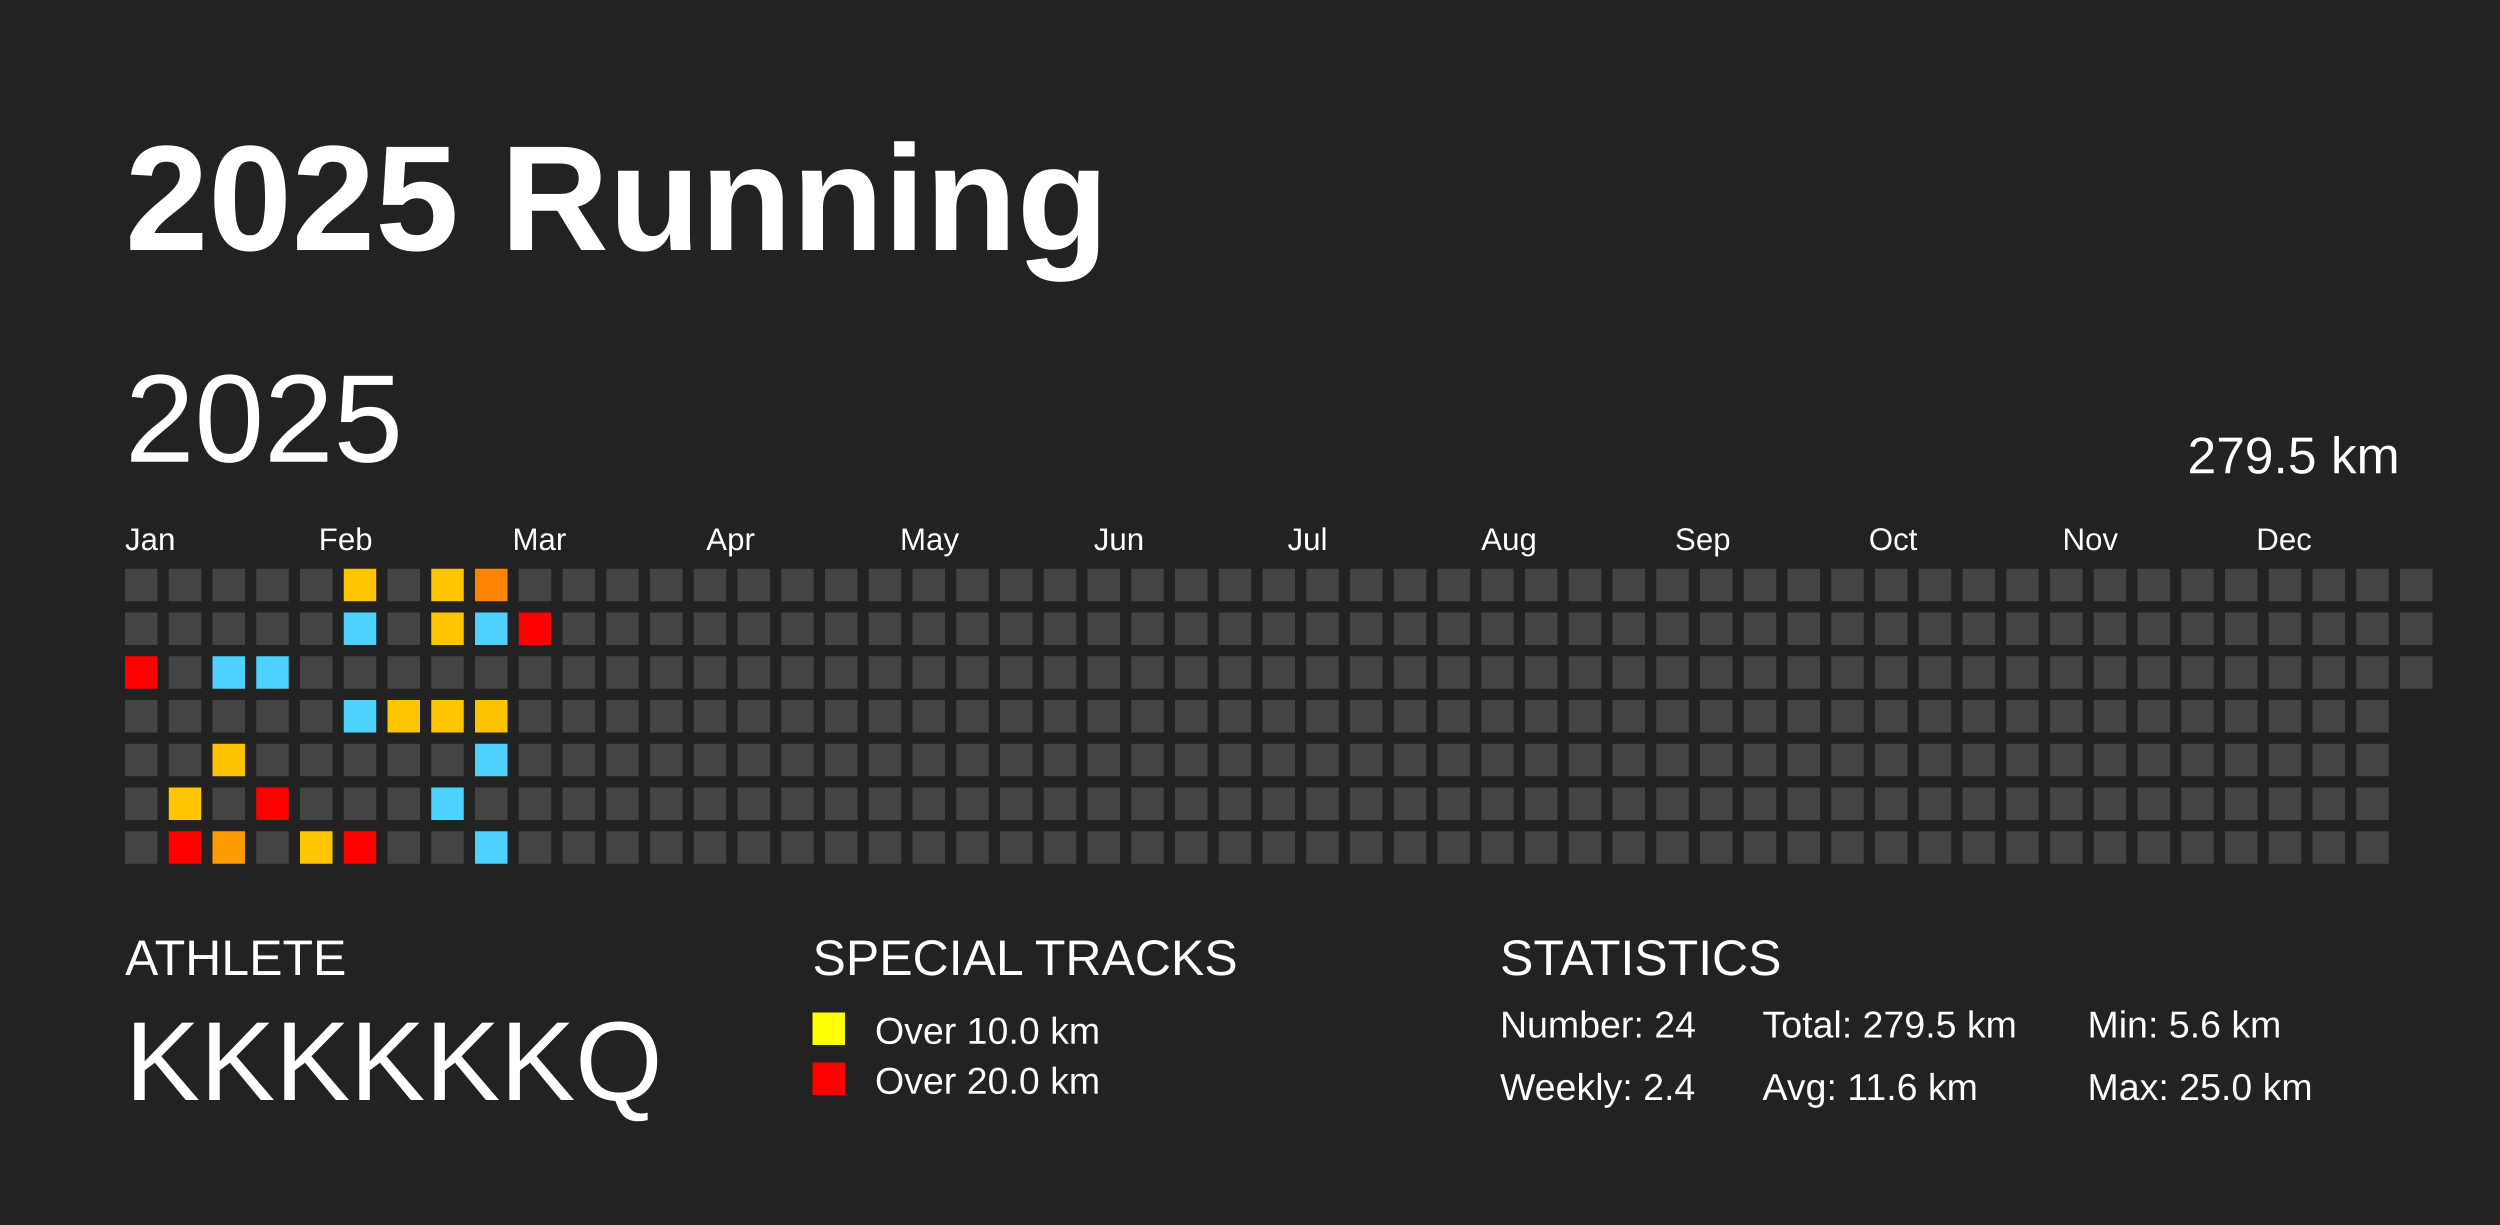
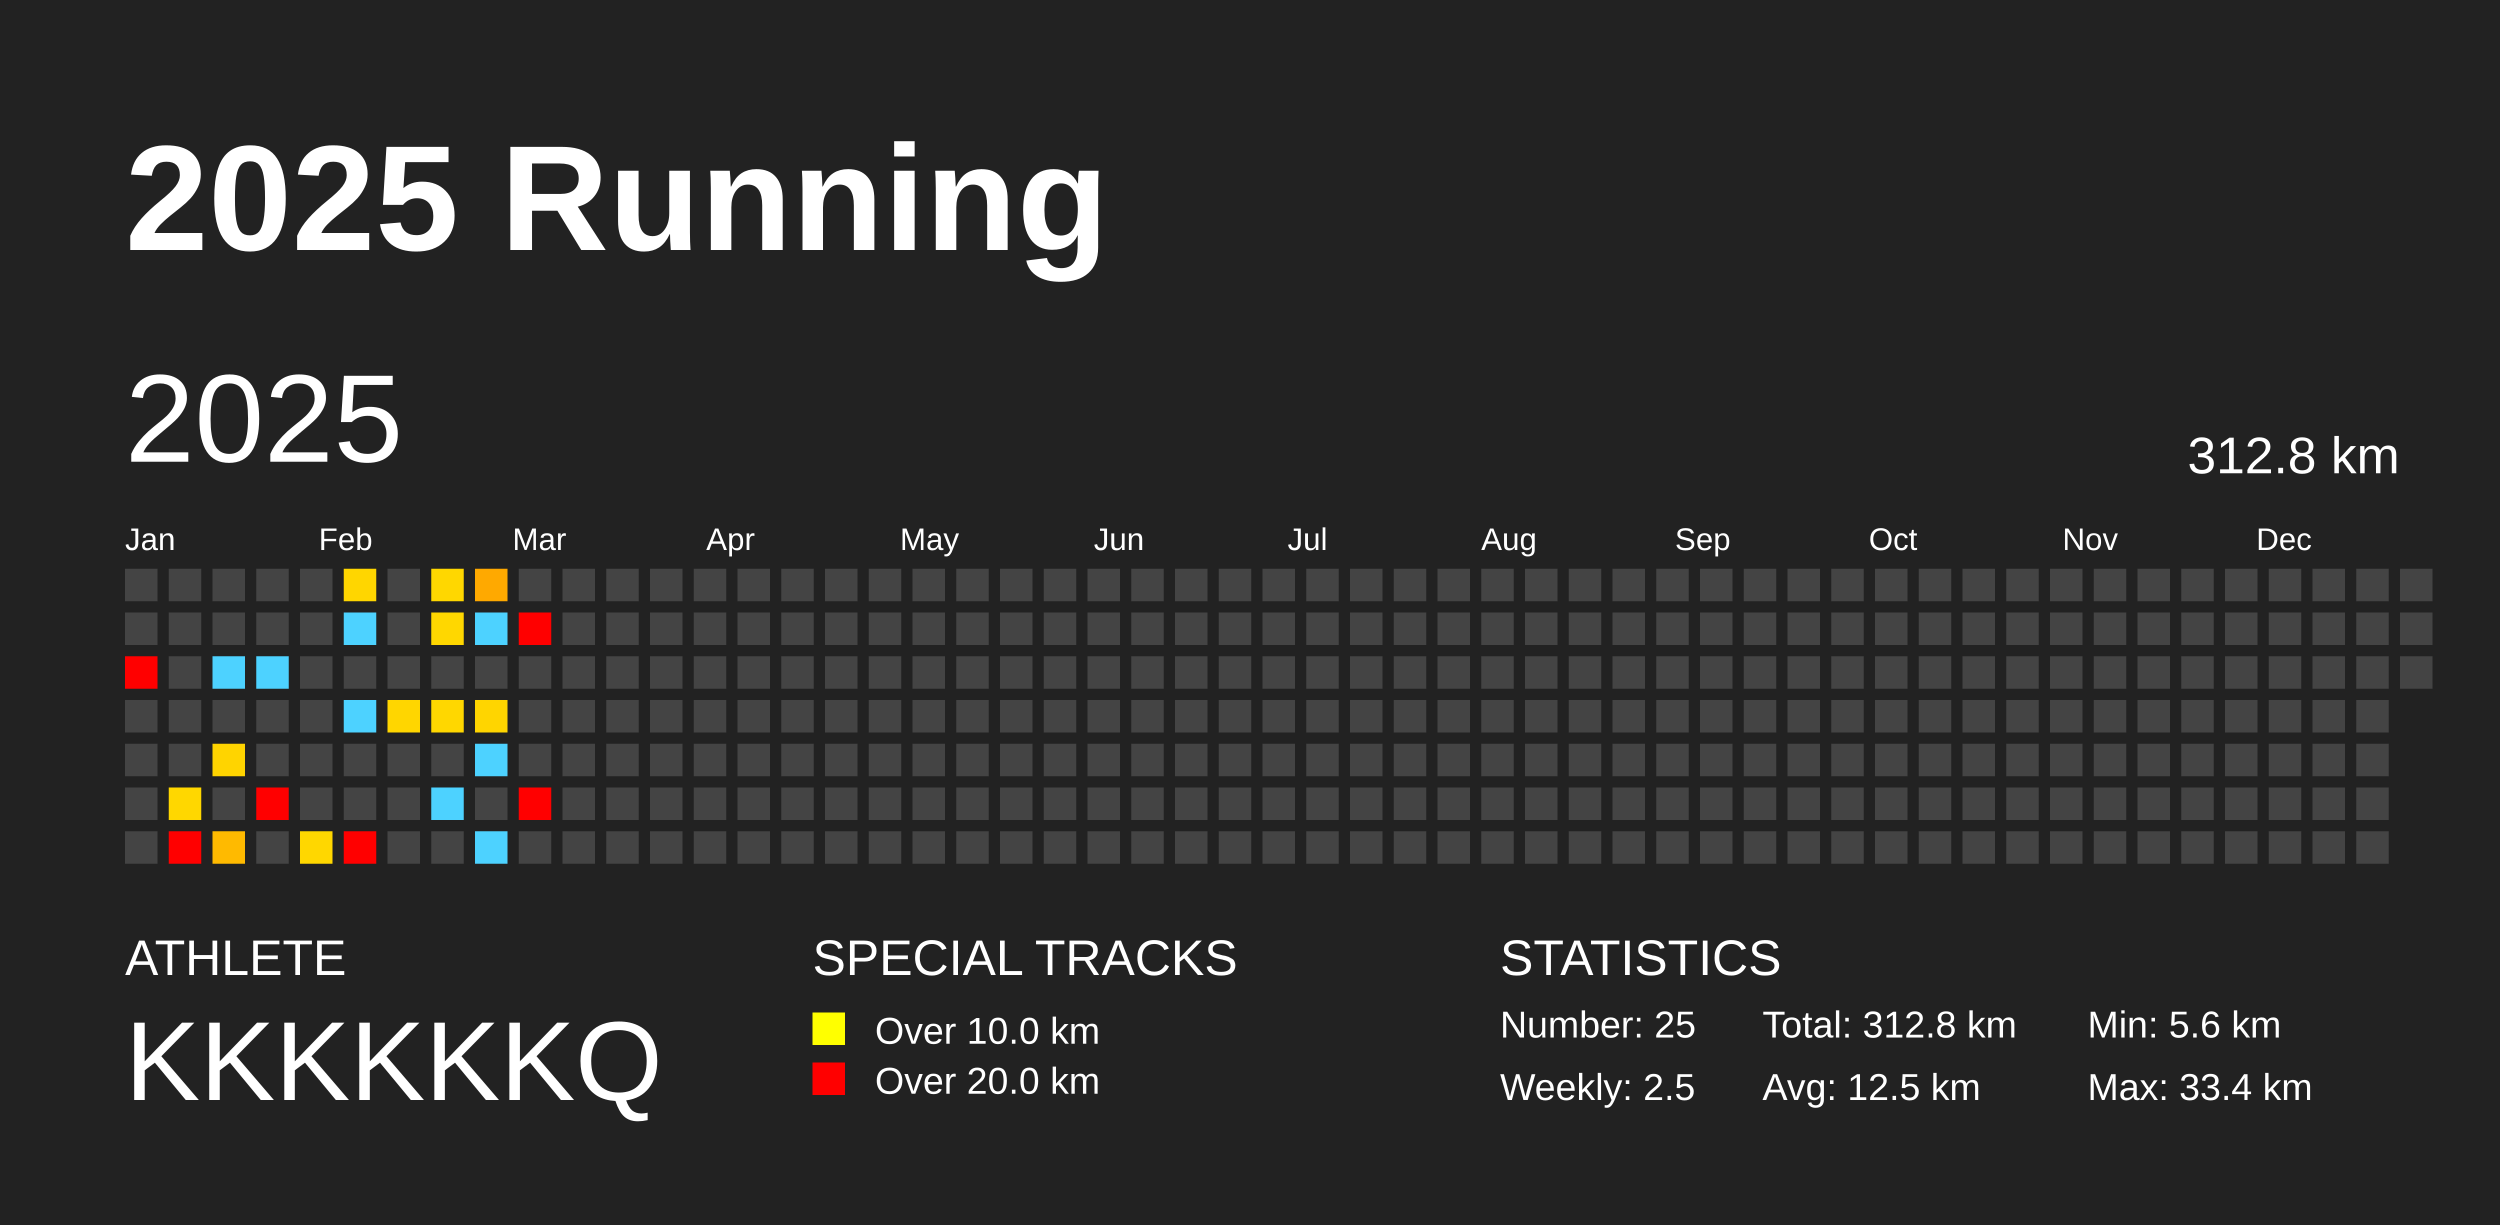
<svg xmlns="http://www.w3.org/2000/svg" baseProfile="full" height="98mm" version="1.1" viewBox="0,0,200,98" width="200mm">
  <defs />
  <rect fill="#222222" height="98" width="200" x="0" y="0" />
  <text fill="#FFFFFF" style="font-size:12px; font-family:Arial; font-weight:bold;" x="10" y="20">2025 Running</text>
  <text fill="#FFFFFF" style="font-size:4px; font-family:Arial" x="10" y="78">ATHLETE</text>
  <text fill="#FFFFFF" style="font-size:9px; font-family:Arial" x="10" y="88">KKKKKKQ</text>
  <text fill="#FFFFFF" style="font-size:4px; font-family:Arial" x="65" y="78">SPECIAL TRACKS</text>
  <rect fill="yellow" height="2.6" width="2.6" x="65" y="81" />
  <text fill="#FFFFFF" style="font-size:3px; font-family:Arial" x="70" y="83.5">Over 10.0 km</text>
  <rect fill="red" height="2.6" width="2.6" x="65" y="85" />
  <text fill="#FFFFFF" style="font-size:3px; font-family:Arial" x="70" y="87.5">Over 20.0 km</text>
  <text fill="#FFFFFF" style="font-size:4px; font-family:Arial" x="120" y="78">STATISTICS</text>
-   <text fill="#FFFFFF" style="font-size:3px; font-family:Arial" x="120" y="83">Number: 24</text>
-   <text fill="#FFFFFF" style="font-size:3px; font-family:Arial" x="120" y="88">Weekly: 2.4</text>
-   <text fill="#FFFFFF" style="font-size:3px; font-family:Arial" x="141" y="83">Total: 279.5 km</text>
-   <text fill="#FFFFFF" style="font-size:3px; font-family:Arial" x="141" y="88">Avg: 11.6 km</text>
+   <text fill="#FFFFFF" style="font-size:3px; font-family:Arial" x="120" y="83">Number: 25</text>
+   <text fill="#FFFFFF" style="font-size:3px; font-family:Arial" x="120" y="88">Weekly: 2.5</text>
+   <text fill="#FFFFFF" style="font-size:3px; font-family:Arial" x="141" y="83">Total: 312.8 km</text>
+   <text fill="#FFFFFF" style="font-size:3px; font-family:Arial" x="141" y="88">Avg: 12.5 km</text>
  <text fill="#FFFFFF" style="font-size:3px; font-family:Arial" x="167" y="83">Min: 5.6 km</text>
-   <text fill="#FFFFFF" style="font-size:3px; font-family:Arial" x="167" y="88">Max: 25.0 km</text>
+   <text fill="#FFFFFF" style="font-size:3px; font-family:Arial" x="167" y="88">Max: 33.4 km</text>
  <text dominant-baseline="hanging" fill="#FFFFFF" style="font-size:10.0px; font-family:Arial;" x="10" y="30">2025</text>
-   <text dominant-baseline="hanging" fill="#FFFFFF" style="font-size:4.125px; font-family:Arial;" x="175" y="35">279.5 km</text>
+   <text dominant-baseline="hanging" fill="#FFFFFF" style="font-size:4.125px; font-family:Arial;" x="175" y="35">312.8 km</text>
  <text fill="#FFFFFF" style="font-size:2.5px; font-family:Arial" x="10.0" y="44">Jan</text>
  <text fill="#FFFFFF" style="font-size:2.5px; font-family:Arial" x="25.5" y="44">Feb</text>
  <text fill="#FFFFFF" style="font-size:2.5px; font-family:Arial" x="41.0" y="44">Mar</text>
  <text fill="#FFFFFF" style="font-size:2.5px; font-family:Arial" x="56.5" y="44">Apr</text>
  <text fill="#FFFFFF" style="font-size:2.5px; font-family:Arial" x="72.0" y="44">May</text>
  <text fill="#FFFFFF" style="font-size:2.5px; font-family:Arial" x="87.5" y="44">Jun</text>
  <text fill="#FFFFFF" style="font-size:2.5px; font-family:Arial" x="103.0" y="44">Jul</text>
  <text fill="#FFFFFF" style="font-size:2.5px; font-family:Arial" x="118.5" y="44">Aug</text>
  <text fill="#FFFFFF" style="font-size:2.5px; font-family:Arial" x="134.0" y="44">Sep</text>
  <text fill="#FFFFFF" style="font-size:2.5px; font-family:Arial" x="149.5" y="44">Oct</text>
  <text fill="#FFFFFF" style="font-size:2.5px; font-family:Arial" x="165.0" y="44">Nov</text>
  <text fill="#FFFFFF" style="font-size:2.5px; font-family:Arial" x="180.5" y="44">Dec</text>
  <rect fill="#444444" height="2.6" width="2.6" x="10.0" y="45.5" />
  <rect fill="#444444" height="2.6" width="2.6" x="10.0" y="49.0" />
  <rect fill="red" height="2.6" width="2.6" x="10.0" y="52.5" />
  <rect fill="#444444" height="2.6" width="2.6" x="10.0" y="56.0" />
  <rect fill="#444444" height="2.6" width="2.6" x="10.0" y="59.5" />
  <rect fill="#444444" height="2.6" width="2.6" x="10.0" y="63.0" />
  <rect fill="#444444" height="2.6" width="2.6" x="10.0" y="66.5" />
  <rect fill="#444444" height="2.6" width="2.6" x="13.5" y="45.5" />
  <rect fill="#444444" height="2.6" width="2.6" x="13.5" y="49.0" />
  <rect fill="#444444" height="2.6" width="2.6" x="13.5" y="52.5" />
  <rect fill="#444444" height="2.6" width="2.6" x="13.5" y="56.0" />
  <rect fill="#444444" height="2.6" width="2.6" x="13.5" y="59.5" />
-   <rect fill="#ffc500" height="2.6" width="2.6" x="13.5" y="63.0" />
+   <rect fill="#ffd700" height="2.6" width="2.6" x="13.5" y="63.0" />
  <rect fill="red" height="2.6" width="2.6" x="13.5" y="66.5" />
  <rect fill="#444444" height="2.6" width="2.6" x="17.0" y="45.5" />
  <rect fill="#444444" height="2.6" width="2.6" x="17.0" y="49.0" />
  <rect fill="#4dd2ff" height="2.6" width="2.6" x="17.0" y="52.5" />
  <rect fill="#444444" height="2.6" width="2.6" x="17.0" y="56.0" />
-   <rect fill="#ffc200" height="2.6" width="2.6" x="17.0" y="59.5" />
+   <rect fill="#ffd400" height="2.6" width="2.6" x="17.0" y="59.5" />
  <rect fill="#444444" height="2.6" width="2.6" x="17.0" y="63.0" />
-   <rect fill="#ff9c00" height="2.6" width="2.6" x="17.0" y="66.5" />
+   <rect fill="#ffba00" height="2.6" width="2.6" x="17.0" y="66.5" />
  <rect fill="#444444" height="2.6" width="2.6" x="20.5" y="45.5" />
  <rect fill="#444444" height="2.6" width="2.6" x="20.5" y="49.0" />
  <rect fill="#4dd2ff" height="2.6" width="2.6" x="20.5" y="52.5" />
  <rect fill="#444444" height="2.6" width="2.6" x="20.5" y="56.0" />
  <rect fill="#444444" height="2.6" width="2.6" x="20.5" y="59.5" />
  <rect fill="red" height="2.6" width="2.6" x="20.5" y="63.0" />
  <rect fill="#444444" height="2.6" width="2.6" x="20.5" y="66.5" />
  <rect fill="#444444" height="2.6" width="2.6" x="24.0" y="45.5" />
  <rect fill="#444444" height="2.6" width="2.6" x="24.0" y="49.0" />
  <rect fill="#444444" height="2.6" width="2.6" x="24.0" y="52.5" />
  <rect fill="#444444" height="2.6" width="2.6" x="24.0" y="56.0" />
  <rect fill="#444444" height="2.6" width="2.6" x="24.0" y="59.5" />
  <rect fill="#444444" height="2.6" width="2.6" x="24.0" y="63.0" />
-   <rect fill="#ffc500" height="2.6" width="2.6" x="24.0" y="66.5" />
-   <rect fill="#ffc400" height="2.6" width="2.6" x="27.5" y="45.5" />
+   <rect fill="#ffd700" height="2.6" width="2.6" x="24.0" y="66.5" />
+   <rect fill="#ffd600" height="2.6" width="2.6" x="27.5" y="45.5" />
  <rect fill="#4dd2ff" height="2.6" width="2.6" x="27.5" y="49.0" />
  <rect fill="#444444" height="2.6" width="2.6" x="27.5" y="52.5" />
  <rect fill="#4dd2ff" height="2.6" width="2.6" x="27.5" y="56.0" />
  <rect fill="#444444" height="2.6" width="2.6" x="27.5" y="59.5" />
  <rect fill="#444444" height="2.6" width="2.6" x="27.5" y="63.0" />
  <rect fill="red" height="2.6" width="2.6" x="27.5" y="66.5" />
  <rect fill="#444444" height="2.6" width="2.6" x="31.0" y="45.5" />
  <rect fill="#444444" height="2.6" width="2.6" x="31.0" y="49.0" />
  <rect fill="#444444" height="2.6" width="2.6" x="31.0" y="52.5" />
-   <rect fill="#ffc400" height="2.6" width="2.6" x="31.0" y="56.0" />
+   <rect fill="#ffd600" height="2.6" width="2.6" x="31.0" y="56.0" />
  <rect fill="#444444" height="2.6" width="2.6" x="31.0" y="59.5" />
  <rect fill="#444444" height="2.6" width="2.6" x="31.0" y="63.0" />
  <rect fill="#444444" height="2.6" width="2.6" x="31.0" y="66.5" />
-   <rect fill="#ffc600" height="2.6" width="2.6" x="34.5" y="45.5" />
-   <rect fill="#ffc600" height="2.6" width="2.6" x="34.5" y="49.0" />
+   <rect fill="#ffd700" height="2.6" width="2.6" x="34.5" y="45.5" />
+   <rect fill="#ffd700" height="2.6" width="2.6" x="34.5" y="49.0" />
  <rect fill="#444444" height="2.6" width="2.6" x="34.5" y="52.5" />
-   <rect fill="#ffc600" height="2.6" width="2.6" x="34.5" y="56.0" />
+   <rect fill="#ffd700" height="2.6" width="2.6" x="34.5" y="56.0" />
  <rect fill="#444444" height="2.6" width="2.6" x="34.5" y="59.5" />
  <rect fill="#4dd2ff" height="2.6" width="2.6" x="34.5" y="63.0" />
  <rect fill="#444444" height="2.6" width="2.6" x="34.5" y="66.5" />
-   <rect fill="#ff8300" height="2.6" width="2.6" x="38.0" y="45.5" />
+   <rect fill="#ffa900" height="2.6" width="2.6" x="38.0" y="45.5" />
  <rect fill="#4dd2ff" height="2.6" width="2.6" x="38.0" y="49.0" />
  <rect fill="#444444" height="2.6" width="2.6" x="38.0" y="52.5" />
-   <rect fill="#ffc200" height="2.6" width="2.6" x="38.0" y="56.0" />
+   <rect fill="#ffd500" height="2.6" width="2.6" x="38.0" y="56.0" />
  <rect fill="#4dd2ff" height="2.6" width="2.6" x="38.0" y="59.5" />
  <rect fill="#444444" height="2.6" width="2.6" x="38.0" y="63.0" />
  <rect fill="#4dd2ff" height="2.6" width="2.6" x="38.0" y="66.5" />
  <rect fill="#444444" height="2.6" width="2.6" x="41.5" y="45.5" />
  <rect fill="red" height="2.6" width="2.6" x="41.5" y="49.0" />
  <rect fill="#444444" height="2.6" width="2.6" x="41.5" y="52.5" />
  <rect fill="#444444" height="2.6" width="2.6" x="41.5" y="56.0" />
  <rect fill="#444444" height="2.6" width="2.6" x="41.5" y="59.5" />
-   <rect fill="#444444" height="2.6" width="2.6" x="41.5" y="63.0" />
+   <rect fill="red" height="2.6" width="2.6" x="41.5" y="63.0" />
  <rect fill="#444444" height="2.6" width="2.6" x="41.5" y="66.5" />
  <rect fill="#444444" height="2.6" width="2.6" x="45.0" y="45.5" />
  <rect fill="#444444" height="2.6" width="2.6" x="45.0" y="49.0" />
  <rect fill="#444444" height="2.6" width="2.6" x="45.0" y="52.5" />
  <rect fill="#444444" height="2.6" width="2.6" x="45.0" y="56.0" />
  <rect fill="#444444" height="2.6" width="2.6" x="45.0" y="59.5" />
  <rect fill="#444444" height="2.6" width="2.6" x="45.0" y="63.0" />
  <rect fill="#444444" height="2.6" width="2.6" x="45.0" y="66.5" />
  <rect fill="#444444" height="2.6" width="2.6" x="48.5" y="45.5" />
  <rect fill="#444444" height="2.6" width="2.6" x="48.5" y="49.0" />
  <rect fill="#444444" height="2.6" width="2.6" x="48.5" y="52.5" />
  <rect fill="#444444" height="2.6" width="2.6" x="48.5" y="56.0" />
  <rect fill="#444444" height="2.6" width="2.6" x="48.5" y="59.5" />
  <rect fill="#444444" height="2.6" width="2.6" x="48.5" y="63.0" />
  <rect fill="#444444" height="2.6" width="2.6" x="48.5" y="66.5" />
  <rect fill="#444444" height="2.6" width="2.6" x="52.0" y="45.5" />
  <rect fill="#444444" height="2.6" width="2.6" x="52.0" y="49.0" />
  <rect fill="#444444" height="2.6" width="2.6" x="52.0" y="52.5" />
  <rect fill="#444444" height="2.6" width="2.6" x="52.0" y="56.0" />
  <rect fill="#444444" height="2.6" width="2.6" x="52.0" y="59.5" />
  <rect fill="#444444" height="2.6" width="2.6" x="52.0" y="63.0" />
  <rect fill="#444444" height="2.6" width="2.6" x="52.0" y="66.5" />
  <rect fill="#444444" height="2.6" width="2.6" x="55.5" y="45.5" />
  <rect fill="#444444" height="2.6" width="2.6" x="55.5" y="49.0" />
  <rect fill="#444444" height="2.6" width="2.6" x="55.5" y="52.5" />
  <rect fill="#444444" height="2.6" width="2.6" x="55.5" y="56.0" />
  <rect fill="#444444" height="2.6" width="2.6" x="55.5" y="59.5" />
  <rect fill="#444444" height="2.6" width="2.6" x="55.5" y="63.0" />
  <rect fill="#444444" height="2.6" width="2.6" x="55.5" y="66.5" />
  <rect fill="#444444" height="2.6" width="2.6" x="59.0" y="45.5" />
  <rect fill="#444444" height="2.6" width="2.6" x="59.0" y="49.0" />
  <rect fill="#444444" height="2.6" width="2.6" x="59.0" y="52.5" />
  <rect fill="#444444" height="2.6" width="2.6" x="59.0" y="56.0" />
  <rect fill="#444444" height="2.6" width="2.6" x="59.0" y="59.5" />
  <rect fill="#444444" height="2.6" width="2.6" x="59.0" y="63.0" />
  <rect fill="#444444" height="2.6" width="2.6" x="59.0" y="66.5" />
  <rect fill="#444444" height="2.6" width="2.6" x="62.5" y="45.5" />
  <rect fill="#444444" height="2.6" width="2.6" x="62.5" y="49.0" />
  <rect fill="#444444" height="2.6" width="2.6" x="62.5" y="52.5" />
  <rect fill="#444444" height="2.6" width="2.6" x="62.5" y="56.0" />
  <rect fill="#444444" height="2.6" width="2.6" x="62.5" y="59.5" />
  <rect fill="#444444" height="2.6" width="2.6" x="62.5" y="63.0" />
  <rect fill="#444444" height="2.6" width="2.6" x="62.5" y="66.5" />
  <rect fill="#444444" height="2.6" width="2.6" x="66.0" y="45.5" />
  <rect fill="#444444" height="2.6" width="2.6" x="66.0" y="49.0" />
  <rect fill="#444444" height="2.6" width="2.6" x="66.0" y="52.5" />
  <rect fill="#444444" height="2.6" width="2.6" x="66.0" y="56.0" />
  <rect fill="#444444" height="2.6" width="2.6" x="66.0" y="59.5" />
  <rect fill="#444444" height="2.6" width="2.6" x="66.0" y="63.0" />
  <rect fill="#444444" height="2.6" width="2.6" x="66.0" y="66.5" />
  <rect fill="#444444" height="2.6" width="2.6" x="69.5" y="45.5" />
  <rect fill="#444444" height="2.6" width="2.6" x="69.5" y="49.0" />
  <rect fill="#444444" height="2.6" width="2.6" x="69.5" y="52.5" />
  <rect fill="#444444" height="2.6" width="2.6" x="69.5" y="56.0" />
  <rect fill="#444444" height="2.6" width="2.6" x="69.5" y="59.5" />
  <rect fill="#444444" height="2.6" width="2.6" x="69.5" y="63.0" />
  <rect fill="#444444" height="2.6" width="2.6" x="69.5" y="66.5" />
  <rect fill="#444444" height="2.6" width="2.6" x="73.0" y="45.5" />
  <rect fill="#444444" height="2.6" width="2.6" x="73.0" y="49.0" />
  <rect fill="#444444" height="2.6" width="2.6" x="73.0" y="52.5" />
  <rect fill="#444444" height="2.6" width="2.6" x="73.0" y="56.0" />
  <rect fill="#444444" height="2.6" width="2.6" x="73.0" y="59.5" />
  <rect fill="#444444" height="2.6" width="2.6" x="73.0" y="63.0" />
  <rect fill="#444444" height="2.6" width="2.6" x="73.0" y="66.5" />
  <rect fill="#444444" height="2.6" width="2.6" x="76.5" y="45.5" />
  <rect fill="#444444" height="2.6" width="2.6" x="76.5" y="49.0" />
  <rect fill="#444444" height="2.6" width="2.6" x="76.5" y="52.5" />
  <rect fill="#444444" height="2.6" width="2.6" x="76.5" y="56.0" />
  <rect fill="#444444" height="2.6" width="2.6" x="76.5" y="59.5" />
  <rect fill="#444444" height="2.6" width="2.6" x="76.5" y="63.0" />
  <rect fill="#444444" height="2.6" width="2.6" x="76.5" y="66.5" />
  <rect fill="#444444" height="2.6" width="2.6" x="80.0" y="45.5" />
  <rect fill="#444444" height="2.6" width="2.6" x="80.0" y="49.0" />
  <rect fill="#444444" height="2.6" width="2.6" x="80.0" y="52.5" />
  <rect fill="#444444" height="2.6" width="2.6" x="80.0" y="56.0" />
  <rect fill="#444444" height="2.6" width="2.6" x="80.0" y="59.5" />
  <rect fill="#444444" height="2.6" width="2.6" x="80.0" y="63.0" />
  <rect fill="#444444" height="2.6" width="2.6" x="80.0" y="66.5" />
  <rect fill="#444444" height="2.6" width="2.6" x="83.5" y="45.5" />
  <rect fill="#444444" height="2.6" width="2.6" x="83.5" y="49.0" />
  <rect fill="#444444" height="2.6" width="2.6" x="83.5" y="52.5" />
  <rect fill="#444444" height="2.6" width="2.6" x="83.5" y="56.0" />
  <rect fill="#444444" height="2.6" width="2.6" x="83.5" y="59.5" />
  <rect fill="#444444" height="2.6" width="2.6" x="83.5" y="63.0" />
  <rect fill="#444444" height="2.6" width="2.6" x="83.5" y="66.5" />
  <rect fill="#444444" height="2.6" width="2.6" x="87.0" y="45.5" />
  <rect fill="#444444" height="2.6" width="2.6" x="87.0" y="49.0" />
  <rect fill="#444444" height="2.6" width="2.6" x="87.0" y="52.5" />
  <rect fill="#444444" height="2.6" width="2.6" x="87.0" y="56.0" />
  <rect fill="#444444" height="2.6" width="2.6" x="87.0" y="59.5" />
  <rect fill="#444444" height="2.6" width="2.6" x="87.0" y="63.0" />
  <rect fill="#444444" height="2.6" width="2.6" x="87.0" y="66.5" />
  <rect fill="#444444" height="2.6" width="2.6" x="90.5" y="45.5" />
  <rect fill="#444444" height="2.6" width="2.6" x="90.5" y="49.0" />
  <rect fill="#444444" height="2.6" width="2.6" x="90.5" y="52.5" />
  <rect fill="#444444" height="2.6" width="2.6" x="90.5" y="56.0" />
  <rect fill="#444444" height="2.6" width="2.6" x="90.5" y="59.5" />
  <rect fill="#444444" height="2.6" width="2.6" x="90.5" y="63.0" />
  <rect fill="#444444" height="2.6" width="2.6" x="90.5" y="66.5" />
  <rect fill="#444444" height="2.6" width="2.6" x="94.0" y="45.5" />
  <rect fill="#444444" height="2.6" width="2.6" x="94.0" y="49.0" />
  <rect fill="#444444" height="2.6" width="2.6" x="94.0" y="52.5" />
  <rect fill="#444444" height="2.6" width="2.6" x="94.0" y="56.0" />
  <rect fill="#444444" height="2.6" width="2.6" x="94.0" y="59.5" />
  <rect fill="#444444" height="2.6" width="2.6" x="94.0" y="63.0" />
  <rect fill="#444444" height="2.6" width="2.6" x="94.0" y="66.5" />
  <rect fill="#444444" height="2.6" width="2.6" x="97.5" y="45.5" />
  <rect fill="#444444" height="2.6" width="2.6" x="97.5" y="49.0" />
  <rect fill="#444444" height="2.6" width="2.6" x="97.5" y="52.5" />
  <rect fill="#444444" height="2.6" width="2.6" x="97.5" y="56.0" />
  <rect fill="#444444" height="2.6" width="2.6" x="97.5" y="59.5" />
  <rect fill="#444444" height="2.6" width="2.6" x="97.5" y="63.0" />
  <rect fill="#444444" height="2.6" width="2.6" x="97.5" y="66.5" />
  <rect fill="#444444" height="2.6" width="2.6" x="101.0" y="45.5" />
  <rect fill="#444444" height="2.6" width="2.6" x="101.0" y="49.0" />
  <rect fill="#444444" height="2.6" width="2.6" x="101.0" y="52.5" />
  <rect fill="#444444" height="2.6" width="2.6" x="101.0" y="56.0" />
  <rect fill="#444444" height="2.6" width="2.6" x="101.0" y="59.5" />
  <rect fill="#444444" height="2.6" width="2.6" x="101.0" y="63.0" />
  <rect fill="#444444" height="2.6" width="2.6" x="101.0" y="66.5" />
  <rect fill="#444444" height="2.6" width="2.6" x="104.5" y="45.5" />
  <rect fill="#444444" height="2.6" width="2.6" x="104.5" y="49.0" />
  <rect fill="#444444" height="2.6" width="2.6" x="104.5" y="52.5" />
  <rect fill="#444444" height="2.6" width="2.6" x="104.5" y="56.0" />
  <rect fill="#444444" height="2.6" width="2.6" x="104.5" y="59.5" />
  <rect fill="#444444" height="2.6" width="2.6" x="104.5" y="63.0" />
  <rect fill="#444444" height="2.6" width="2.6" x="104.5" y="66.5" />
  <rect fill="#444444" height="2.6" width="2.6" x="108.0" y="45.5" />
  <rect fill="#444444" height="2.6" width="2.6" x="108.0" y="49.0" />
  <rect fill="#444444" height="2.6" width="2.6" x="108.0" y="52.5" />
  <rect fill="#444444" height="2.6" width="2.6" x="108.0" y="56.0" />
  <rect fill="#444444" height="2.6" width="2.6" x="108.0" y="59.5" />
  <rect fill="#444444" height="2.6" width="2.6" x="108.0" y="63.0" />
  <rect fill="#444444" height="2.6" width="2.6" x="108.0" y="66.5" />
  <rect fill="#444444" height="2.6" width="2.6" x="111.5" y="45.5" />
  <rect fill="#444444" height="2.6" width="2.6" x="111.5" y="49.0" />
  <rect fill="#444444" height="2.6" width="2.6" x="111.5" y="52.5" />
  <rect fill="#444444" height="2.6" width="2.6" x="111.5" y="56.0" />
  <rect fill="#444444" height="2.6" width="2.6" x="111.5" y="59.5" />
  <rect fill="#444444" height="2.6" width="2.6" x="111.5" y="63.0" />
  <rect fill="#444444" height="2.6" width="2.6" x="111.5" y="66.5" />
  <rect fill="#444444" height="2.6" width="2.6" x="115.0" y="45.5" />
  <rect fill="#444444" height="2.6" width="2.6" x="115.0" y="49.0" />
  <rect fill="#444444" height="2.6" width="2.6" x="115.0" y="52.5" />
  <rect fill="#444444" height="2.6" width="2.6" x="115.0" y="56.0" />
  <rect fill="#444444" height="2.6" width="2.6" x="115.0" y="59.5" />
  <rect fill="#444444" height="2.6" width="2.6" x="115.0" y="63.0" />
  <rect fill="#444444" height="2.6" width="2.6" x="115.0" y="66.5" />
  <rect fill="#444444" height="2.6" width="2.6" x="118.5" y="45.5" />
  <rect fill="#444444" height="2.6" width="2.6" x="118.5" y="49.0" />
  <rect fill="#444444" height="2.6" width="2.6" x="118.5" y="52.5" />
  <rect fill="#444444" height="2.6" width="2.6" x="118.5" y="56.0" />
  <rect fill="#444444" height="2.6" width="2.6" x="118.5" y="59.5" />
  <rect fill="#444444" height="2.6" width="2.6" x="118.5" y="63.0" />
  <rect fill="#444444" height="2.6" width="2.6" x="118.5" y="66.5" />
  <rect fill="#444444" height="2.6" width="2.6" x="122.0" y="45.5" />
  <rect fill="#444444" height="2.6" width="2.6" x="122.0" y="49.0" />
  <rect fill="#444444" height="2.6" width="2.6" x="122.0" y="52.5" />
  <rect fill="#444444" height="2.6" width="2.6" x="122.0" y="56.0" />
  <rect fill="#444444" height="2.6" width="2.6" x="122.0" y="59.5" />
  <rect fill="#444444" height="2.6" width="2.6" x="122.0" y="63.0" />
  <rect fill="#444444" height="2.6" width="2.6" x="122.0" y="66.5" />
  <rect fill="#444444" height="2.6" width="2.6" x="125.5" y="45.5" />
  <rect fill="#444444" height="2.6" width="2.6" x="125.5" y="49.0" />
  <rect fill="#444444" height="2.6" width="2.6" x="125.5" y="52.5" />
  <rect fill="#444444" height="2.6" width="2.6" x="125.5" y="56.0" />
  <rect fill="#444444" height="2.6" width="2.6" x="125.5" y="59.5" />
  <rect fill="#444444" height="2.6" width="2.6" x="125.5" y="63.0" />
  <rect fill="#444444" height="2.6" width="2.6" x="125.5" y="66.5" />
  <rect fill="#444444" height="2.6" width="2.6" x="129.0" y="45.5" />
  <rect fill="#444444" height="2.6" width="2.6" x="129.0" y="49.0" />
  <rect fill="#444444" height="2.6" width="2.6" x="129.0" y="52.5" />
  <rect fill="#444444" height="2.6" width="2.6" x="129.0" y="56.0" />
  <rect fill="#444444" height="2.6" width="2.6" x="129.0" y="59.5" />
  <rect fill="#444444" height="2.6" width="2.6" x="129.0" y="63.0" />
  <rect fill="#444444" height="2.6" width="2.6" x="129.0" y="66.5" />
  <rect fill="#444444" height="2.6" width="2.6" x="132.5" y="45.5" />
  <rect fill="#444444" height="2.6" width="2.6" x="132.5" y="49.0" />
  <rect fill="#444444" height="2.6" width="2.6" x="132.5" y="52.5" />
  <rect fill="#444444" height="2.6" width="2.6" x="132.5" y="56.0" />
  <rect fill="#444444" height="2.6" width="2.6" x="132.5" y="59.5" />
  <rect fill="#444444" height="2.6" width="2.6" x="132.5" y="63.0" />
  <rect fill="#444444" height="2.6" width="2.6" x="132.5" y="66.5" />
  <rect fill="#444444" height="2.6" width="2.6" x="136.0" y="45.5" />
  <rect fill="#444444" height="2.6" width="2.6" x="136.0" y="49.0" />
  <rect fill="#444444" height="2.6" width="2.6" x="136.0" y="52.5" />
  <rect fill="#444444" height="2.6" width="2.6" x="136.0" y="56.0" />
  <rect fill="#444444" height="2.6" width="2.6" x="136.0" y="59.5" />
  <rect fill="#444444" height="2.6" width="2.6" x="136.0" y="63.0" />
  <rect fill="#444444" height="2.6" width="2.6" x="136.0" y="66.5" />
  <rect fill="#444444" height="2.6" width="2.6" x="139.5" y="45.5" />
  <rect fill="#444444" height="2.6" width="2.6" x="139.5" y="49.0" />
  <rect fill="#444444" height="2.6" width="2.6" x="139.5" y="52.5" />
  <rect fill="#444444" height="2.6" width="2.6" x="139.5" y="56.0" />
  <rect fill="#444444" height="2.6" width="2.6" x="139.5" y="59.5" />
  <rect fill="#444444" height="2.6" width="2.6" x="139.5" y="63.0" />
  <rect fill="#444444" height="2.6" width="2.6" x="139.5" y="66.5" />
  <rect fill="#444444" height="2.6" width="2.6" x="143.0" y="45.5" />
  <rect fill="#444444" height="2.6" width="2.6" x="143.0" y="49.0" />
  <rect fill="#444444" height="2.6" width="2.6" x="143.0" y="52.5" />
  <rect fill="#444444" height="2.6" width="2.6" x="143.0" y="56.0" />
  <rect fill="#444444" height="2.6" width="2.6" x="143.0" y="59.5" />
  <rect fill="#444444" height="2.6" width="2.6" x="143.0" y="63.0" />
  <rect fill="#444444" height="2.6" width="2.6" x="143.0" y="66.5" />
  <rect fill="#444444" height="2.6" width="2.6" x="146.5" y="45.5" />
  <rect fill="#444444" height="2.6" width="2.6" x="146.5" y="49.0" />
  <rect fill="#444444" height="2.6" width="2.6" x="146.5" y="52.5" />
  <rect fill="#444444" height="2.6" width="2.6" x="146.5" y="56.0" />
  <rect fill="#444444" height="2.6" width="2.6" x="146.5" y="59.5" />
  <rect fill="#444444" height="2.6" width="2.6" x="146.5" y="63.0" />
  <rect fill="#444444" height="2.6" width="2.6" x="146.5" y="66.5" />
  <rect fill="#444444" height="2.6" width="2.6" x="150.0" y="45.5" />
  <rect fill="#444444" height="2.6" width="2.6" x="150.0" y="49.0" />
  <rect fill="#444444" height="2.6" width="2.6" x="150.0" y="52.5" />
  <rect fill="#444444" height="2.6" width="2.6" x="150.0" y="56.0" />
  <rect fill="#444444" height="2.6" width="2.6" x="150.0" y="59.5" />
  <rect fill="#444444" height="2.6" width="2.6" x="150.0" y="63.0" />
  <rect fill="#444444" height="2.6" width="2.6" x="150.0" y="66.5" />
  <rect fill="#444444" height="2.6" width="2.6" x="153.5" y="45.5" />
  <rect fill="#444444" height="2.6" width="2.6" x="153.5" y="49.0" />
  <rect fill="#444444" height="2.6" width="2.6" x="153.5" y="52.5" />
  <rect fill="#444444" height="2.6" width="2.6" x="153.5" y="56.0" />
  <rect fill="#444444" height="2.6" width="2.6" x="153.5" y="59.5" />
  <rect fill="#444444" height="2.6" width="2.6" x="153.5" y="63.0" />
  <rect fill="#444444" height="2.6" width="2.6" x="153.5" y="66.5" />
  <rect fill="#444444" height="2.6" width="2.6" x="157.0" y="45.5" />
  <rect fill="#444444" height="2.6" width="2.6" x="157.0" y="49.0" />
  <rect fill="#444444" height="2.6" width="2.6" x="157.0" y="52.5" />
  <rect fill="#444444" height="2.6" width="2.6" x="157.0" y="56.0" />
  <rect fill="#444444" height="2.6" width="2.6" x="157.0" y="59.5" />
  <rect fill="#444444" height="2.6" width="2.6" x="157.0" y="63.0" />
  <rect fill="#444444" height="2.6" width="2.6" x="157.0" y="66.5" />
  <rect fill="#444444" height="2.6" width="2.6" x="160.5" y="45.5" />
  <rect fill="#444444" height="2.6" width="2.6" x="160.5" y="49.0" />
  <rect fill="#444444" height="2.6" width="2.6" x="160.5" y="52.5" />
  <rect fill="#444444" height="2.6" width="2.6" x="160.5" y="56.0" />
  <rect fill="#444444" height="2.6" width="2.6" x="160.5" y="59.5" />
  <rect fill="#444444" height="2.6" width="2.6" x="160.5" y="63.0" />
  <rect fill="#444444" height="2.6" width="2.6" x="160.5" y="66.5" />
  <rect fill="#444444" height="2.6" width="2.6" x="164.0" y="45.5" />
  <rect fill="#444444" height="2.6" width="2.6" x="164.0" y="49.0" />
  <rect fill="#444444" height="2.6" width="2.6" x="164.0" y="52.5" />
  <rect fill="#444444" height="2.6" width="2.6" x="164.0" y="56.0" />
  <rect fill="#444444" height="2.6" width="2.6" x="164.0" y="59.5" />
  <rect fill="#444444" height="2.6" width="2.6" x="164.0" y="63.0" />
  <rect fill="#444444" height="2.6" width="2.6" x="164.0" y="66.5" />
  <rect fill="#444444" height="2.6" width="2.6" x="167.5" y="45.5" />
  <rect fill="#444444" height="2.6" width="2.6" x="167.5" y="49.0" />
  <rect fill="#444444" height="2.6" width="2.6" x="167.5" y="52.5" />
  <rect fill="#444444" height="2.6" width="2.6" x="167.5" y="56.0" />
  <rect fill="#444444" height="2.6" width="2.6" x="167.5" y="59.5" />
  <rect fill="#444444" height="2.6" width="2.6" x="167.5" y="63.0" />
  <rect fill="#444444" height="2.6" width="2.6" x="167.5" y="66.5" />
  <rect fill="#444444" height="2.6" width="2.6" x="171.0" y="45.5" />
  <rect fill="#444444" height="2.6" width="2.6" x="171.0" y="49.0" />
  <rect fill="#444444" height="2.6" width="2.6" x="171.0" y="52.5" />
  <rect fill="#444444" height="2.6" width="2.6" x="171.0" y="56.0" />
  <rect fill="#444444" height="2.6" width="2.6" x="171.0" y="59.5" />
  <rect fill="#444444" height="2.6" width="2.6" x="171.0" y="63.0" />
  <rect fill="#444444" height="2.6" width="2.6" x="171.0" y="66.5" />
  <rect fill="#444444" height="2.6" width="2.6" x="174.5" y="45.5" />
  <rect fill="#444444" height="2.6" width="2.6" x="174.5" y="49.0" />
  <rect fill="#444444" height="2.6" width="2.6" x="174.5" y="52.5" />
  <rect fill="#444444" height="2.6" width="2.6" x="174.5" y="56.0" />
  <rect fill="#444444" height="2.6" width="2.6" x="174.5" y="59.5" />
  <rect fill="#444444" height="2.6" width="2.6" x="174.5" y="63.0" />
  <rect fill="#444444" height="2.6" width="2.6" x="174.5" y="66.5" />
  <rect fill="#444444" height="2.6" width="2.6" x="178.0" y="45.5" />
  <rect fill="#444444" height="2.6" width="2.6" x="178.0" y="49.0" />
  <rect fill="#444444" height="2.6" width="2.6" x="178.0" y="52.5" />
  <rect fill="#444444" height="2.6" width="2.6" x="178.0" y="56.0" />
  <rect fill="#444444" height="2.6" width="2.6" x="178.0" y="59.5" />
  <rect fill="#444444" height="2.6" width="2.6" x="178.0" y="63.0" />
  <rect fill="#444444" height="2.6" width="2.6" x="178.0" y="66.5" />
  <rect fill="#444444" height="2.6" width="2.6" x="181.5" y="45.5" />
  <rect fill="#444444" height="2.6" width="2.6" x="181.5" y="49.0" />
  <rect fill="#444444" height="2.6" width="2.6" x="181.5" y="52.5" />
  <rect fill="#444444" height="2.6" width="2.6" x="181.5" y="56.0" />
  <rect fill="#444444" height="2.6" width="2.6" x="181.5" y="59.5" />
  <rect fill="#444444" height="2.6" width="2.6" x="181.5" y="63.0" />
  <rect fill="#444444" height="2.6" width="2.6" x="181.5" y="66.5" />
  <rect fill="#444444" height="2.6" width="2.6" x="185.0" y="45.5" />
  <rect fill="#444444" height="2.6" width="2.6" x="185.0" y="49.0" />
  <rect fill="#444444" height="2.6" width="2.6" x="185.0" y="52.5" />
  <rect fill="#444444" height="2.6" width="2.6" x="185.0" y="56.0" />
  <rect fill="#444444" height="2.6" width="2.6" x="185.0" y="59.5" />
  <rect fill="#444444" height="2.6" width="2.6" x="185.0" y="63.0" />
  <rect fill="#444444" height="2.6" width="2.6" x="185.0" y="66.5" />
  <rect fill="#444444" height="2.6" width="2.6" x="188.5" y="45.5" />
  <rect fill="#444444" height="2.6" width="2.6" x="188.5" y="49.0" />
  <rect fill="#444444" height="2.6" width="2.6" x="188.5" y="52.5" />
  <rect fill="#444444" height="2.6" width="2.6" x="188.5" y="56.0" />
  <rect fill="#444444" height="2.6" width="2.6" x="188.5" y="59.5" />
  <rect fill="#444444" height="2.6" width="2.6" x="188.5" y="63.0" />
  <rect fill="#444444" height="2.6" width="2.6" x="188.5" y="66.5" />
  <rect fill="#444444" height="2.6" width="2.6" x="192.0" y="45.5" />
  <rect fill="#444444" height="2.6" width="2.6" x="192.0" y="49.0" />
  <rect fill="#444444" height="2.6" width="2.6" x="192.0" y="52.5" />
</svg>
